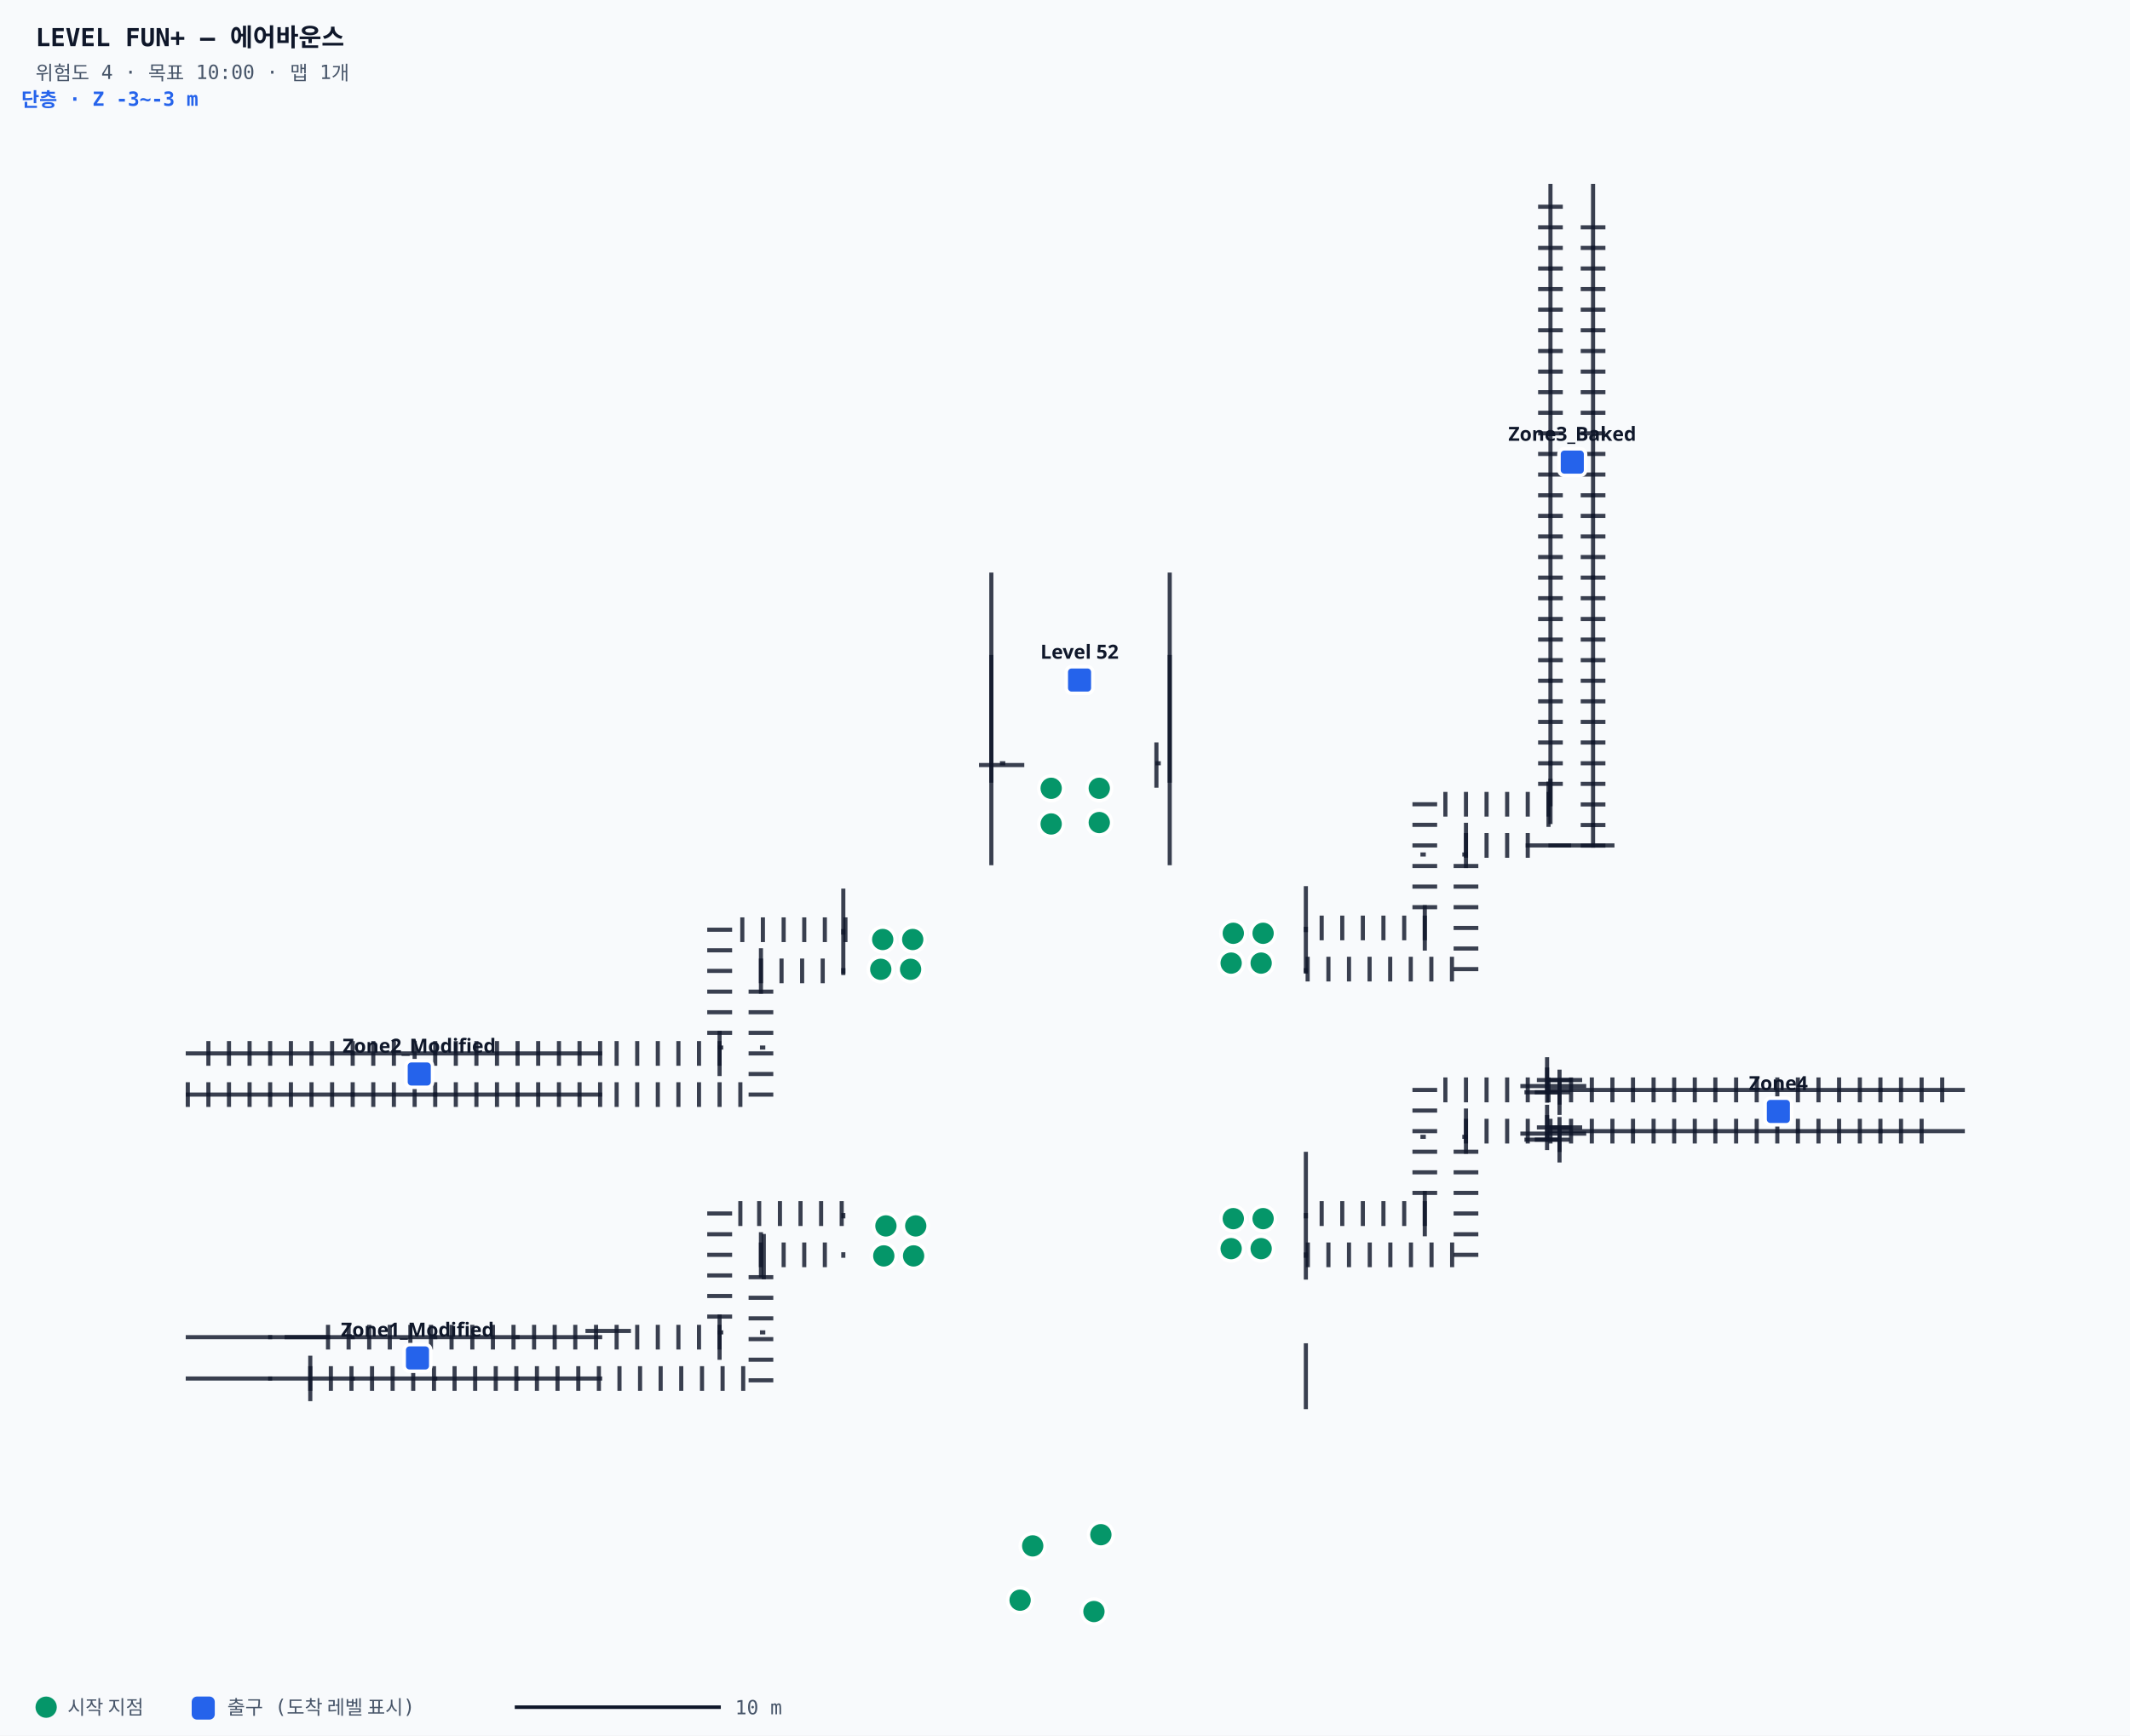
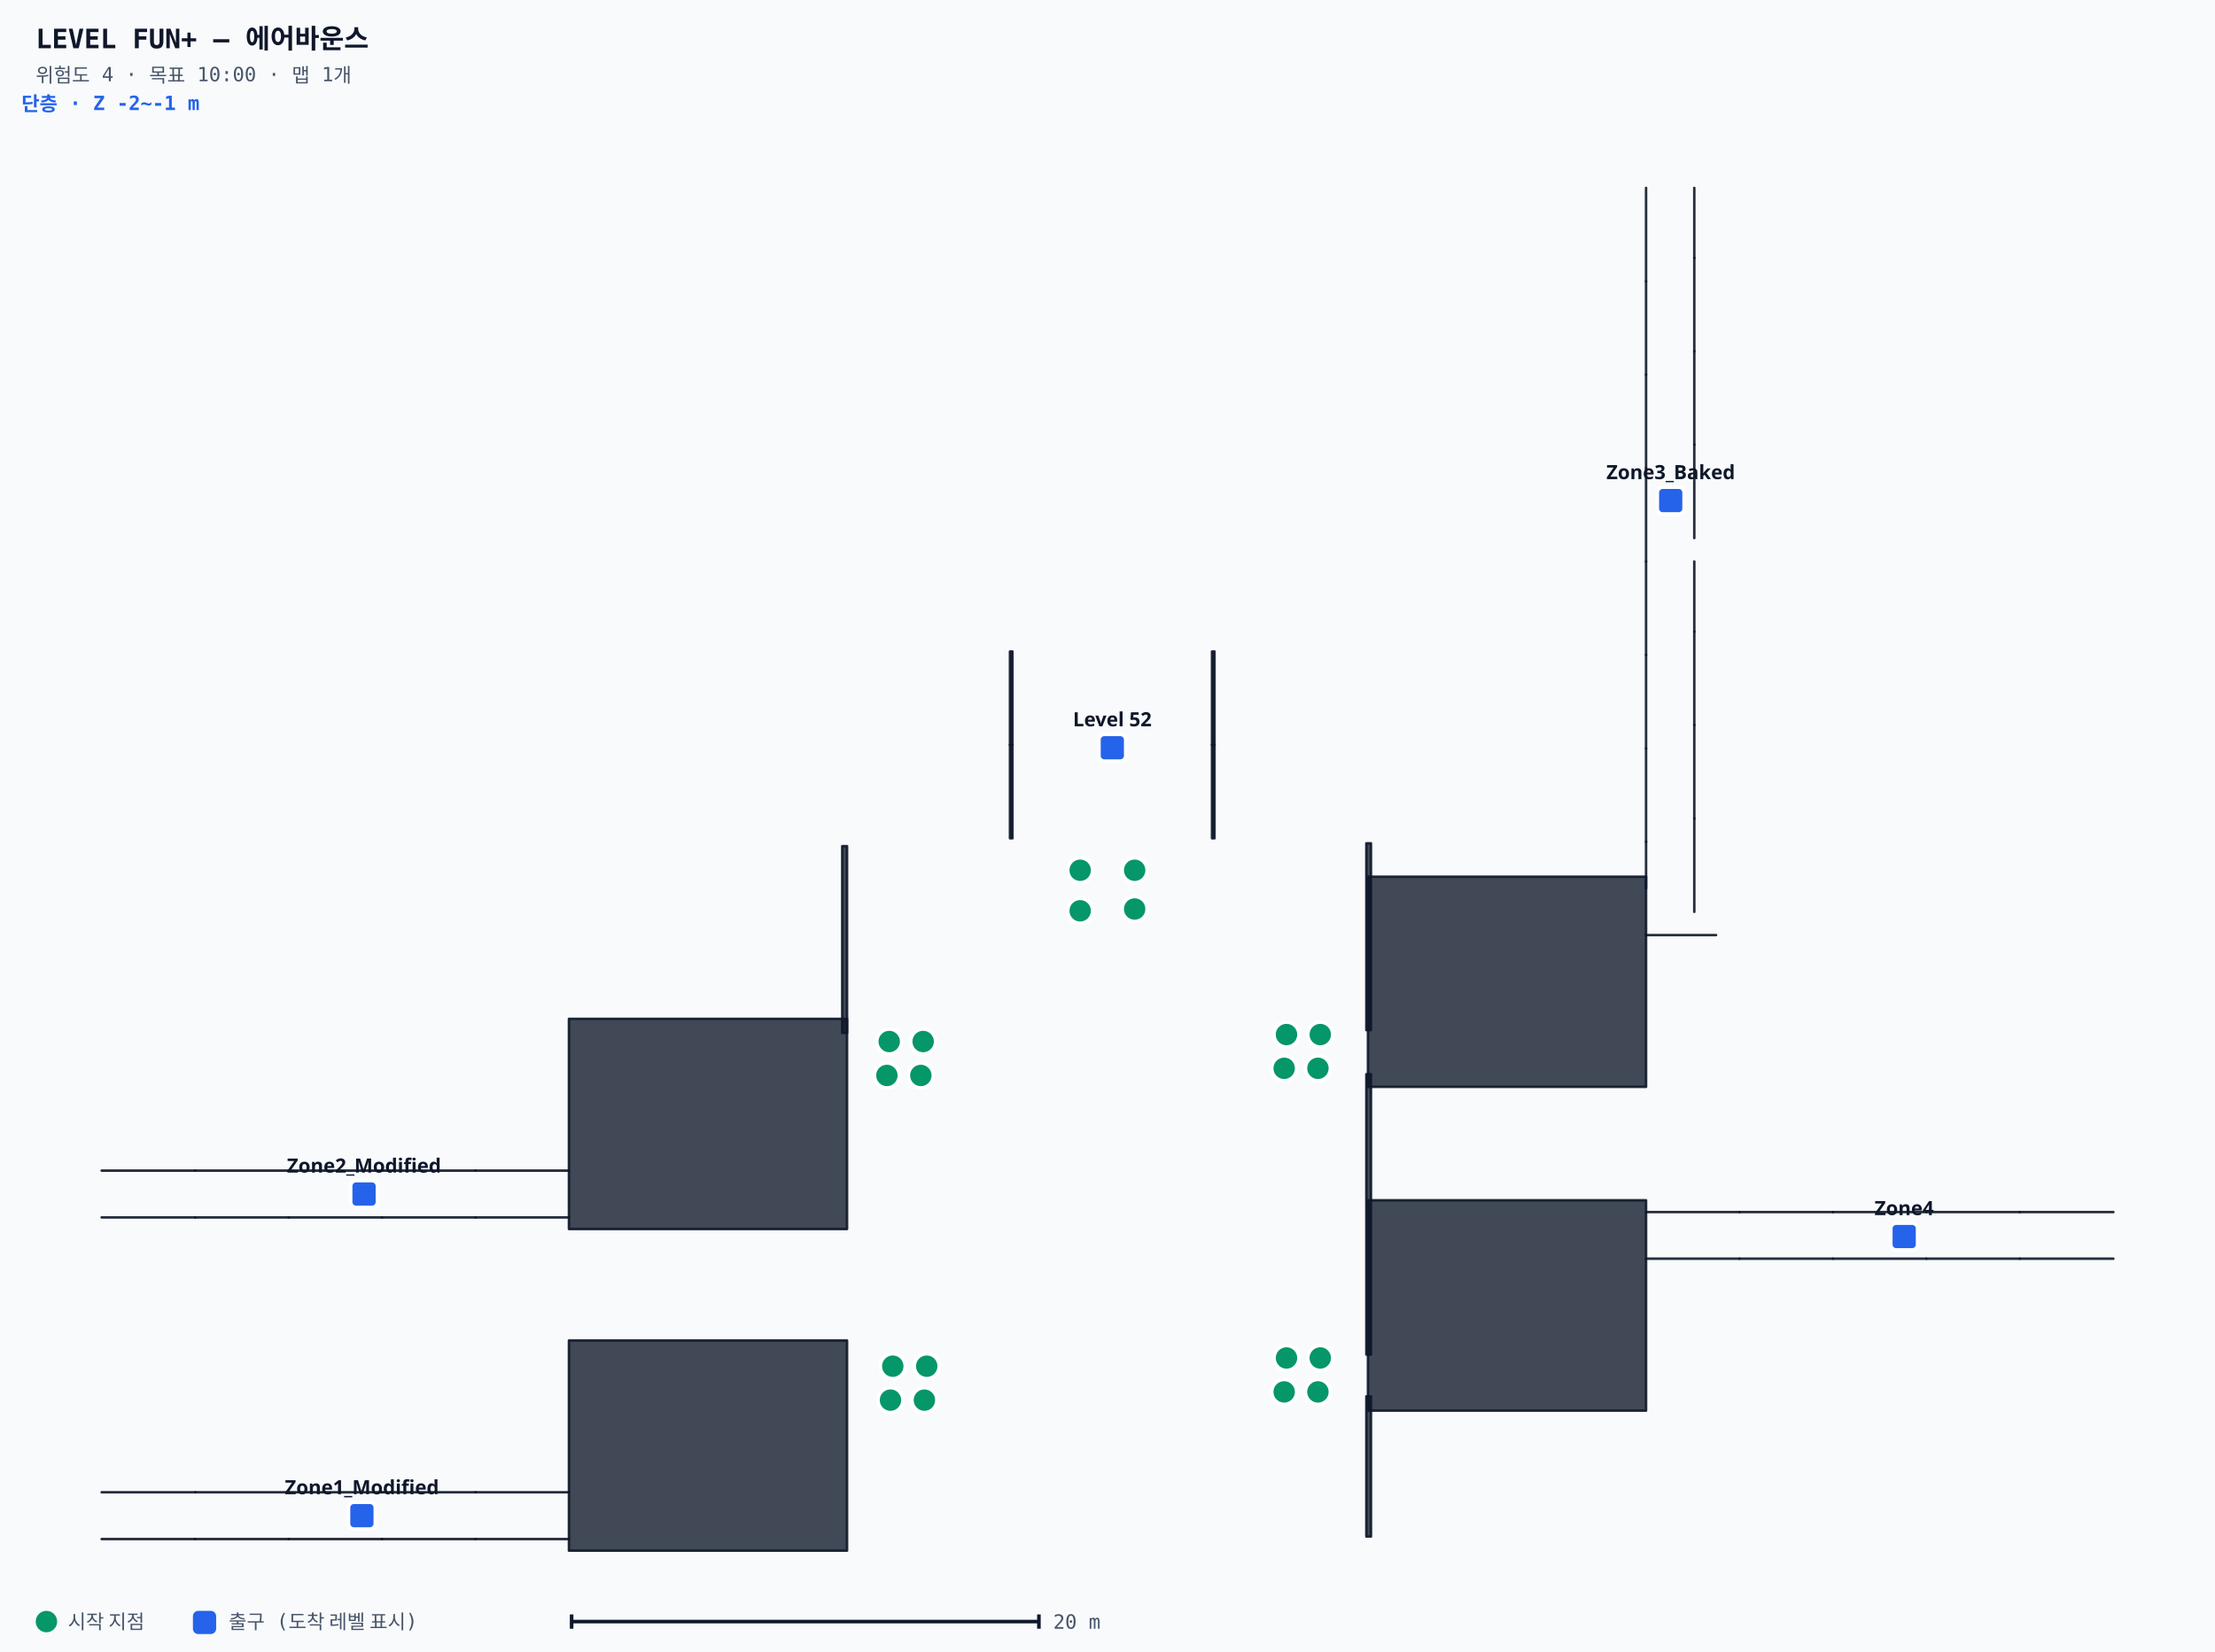
- <svg xmlns="http://www.w3.org/2000/svg" viewBox="0 0 1200 978">
-   <style>
- .ti{font-family:Orbitron,monospace;font-size:14px;font-weight:700;fill:#0F172A}
- .su{font-family:monospace;font-size:11px;fill:#475569}
- .fl{font-family:Orbitron,monospace;font-size:11px;font-weight:700;fill:#2563EB}
- .mk{font-family:Rajdhani,sans-serif;font-size:11px;font-weight:700;fill:#0F172A}
- </style>
-   <rect x="0" y="0" width="1200" height="978" fill="#F8FAFC" />
-   <text x="20" y="26" class="ti">LEVEL FUN+ — 에어바운스</text>
-   <text x="20" y="45" class="su">위험도 4 · 목표 10:00 · 맵 1개</text>
-   <text x="12.0" y="60" class="fl">단층 · Z -3~-3 m</text>
-   <g stroke="#0F172A" stroke-opacity=".82" stroke-width="2.32" stroke-linecap="square">
-     <line x1="857.7" y1="638.8" x2="892.5" y2="638.8" />
-     <line x1="857.7" y1="612.0" x2="892.5" y2="612.0" />
-     <line x1="659.0" y1="323.8" x2="659.0" y2="439.9" />
-     <line x1="558.5" y1="370.2" x2="558.5" y2="486.4" />
-     <line x1="558.5" y1="323.8" x2="558.5" y2="439.9" />
-     <line x1="659.0" y1="370.2" x2="659.0" y2="486.4" />
-     <line x1="920.0" y1="614.2" x2="873.5" y2="614.2" />
-     <line x1="966.4" y1="614.2" x2="920.0" y2="614.2" />
-     <line x1="1012.9" y1="614.2" x2="966.4" y2="614.2" />
-     <line x1="1059.4" y1="614.2" x2="1012.9" y2="614.2" />
-     <line x1="1105.8" y1="614.2" x2="1059.4" y2="614.2" />
-     <line x1="873.5" y1="637.4" x2="920.0" y2="637.4" />
-     <line x1="920.0" y1="637.4" x2="966.4" y2="637.4" />
-     <line x1="966.4" y1="637.4" x2="1012.9" y2="637.4" />
-     <line x1="1012.9" y1="637.4" x2="1059.4" y2="637.4" />
-     <line x1="1059.4" y1="637.4" x2="1105.8" y2="637.4" />
-     <line x1="152.2" y1="593.6" x2="105.8" y2="593.6" />
-     <line x1="198.7" y1="593.6" x2="152.2" y2="593.6" />
-     <line x1="245.2" y1="593.6" x2="198.7" y2="593.6" />
-     <line x1="291.6" y1="593.6" x2="245.2" y2="593.6" />
-     <line x1="338.1" y1="593.6" x2="291.6" y2="593.6" />
-     <line x1="105.8" y1="616.8" x2="152.2" y2="616.8" />
-     <line x1="152.2" y1="616.8" x2="198.7" y2="616.8" />
-     <line x1="198.7" y1="616.8" x2="245.2" y2="616.8" />
-     <line x1="245.2" y1="616.8" x2="291.6" y2="616.8" />
-     <line x1="291.6" y1="616.8" x2="338.1" y2="616.8" />
-     <line x1="152.2" y1="753.5" x2="105.8" y2="753.5" />
-     <line x1="198.7" y1="753.5" x2="152.2" y2="753.5" />
-     <line x1="245.2" y1="753.5" x2="198.7" y2="753.5" />
-     <line x1="291.6" y1="753.5" x2="245.2" y2="753.5" />
-     <line x1="338.1" y1="753.5" x2="291.6" y2="753.5" />
-     <line x1="105.8" y1="776.8" x2="152.2" y2="776.8" />
-     <line x1="152.2" y1="776.8" x2="198.7" y2="776.8" />
-     <line x1="198.7" y1="776.8" x2="245.2" y2="776.8" />
-     <line x1="245.2" y1="776.8" x2="291.6" y2="776.8" />
-     <line x1="291.6" y1="776.8" x2="338.1" y2="776.8" />
-     <line x1="897.5" y1="464.9" x2="897.5" y2="418.4" />
-     <line x1="897.5" y1="418.4" x2="897.5" y2="372.0" />
-     <line x1="897.5" y1="372.0" x2="897.5" y2="325.5" />
-     <line x1="897.5" y1="325.5" x2="897.5" y2="290.7" />
-     <line x1="897.5" y1="476.5" x2="897.5" y2="464.9" />
-     <line x1="873.5" y1="290.7" x2="873.5" y2="337.1" />
-     <line x1="873.5" y1="337.1" x2="873.5" y2="383.6" />
-     <line x1="873.5" y1="383.6" x2="873.5" y2="430.1" />
-     <line x1="873.5" y1="430.0" x2="873.5" y2="453.2" />
-     <line x1="897.5" y1="279.1" x2="897.5" y2="232.6" />
-     <line x1="897.5" y1="232.6" x2="897.5" y2="186.1" />
-     <line x1="897.5" y1="186.1" x2="897.5" y2="139.7" />
-     <line x1="897.5" y1="139.7" x2="897.5" y2="104.8" />
-     <line x1="873.5" y1="104.8" x2="873.5" y2="151.3" />
-     <line x1="873.5" y1="151.3" x2="873.5" y2="197.8" />
-     <line x1="873.5" y1="197.8" x2="873.5" y2="244.2" />
-     <line x1="873.5" y1="244.2" x2="873.5" y2="290.7" />
-     <line x1="897.5" y1="290.7" x2="897.5" y2="279.1" />
-     <line x1="873.5" y1="476.4" x2="908.4" y2="476.4" />
-     <line x1="331.0" y1="750.0" x2="354.3" y2="750.0" />
-     <line x1="796.9" y1="488.0" x2="808.5" y2="488.0" />
-     <line x1="796.9" y1="499.6" x2="808.5" y2="499.6" />
-     <line x1="796.9" y1="511.2" x2="808.5" y2="511.2" />
-     <line x1="802.7" y1="517.1" x2="802.7" y2="528.7" />
-     <line x1="802.7" y1="511.2" x2="802.7" y2="534.5" />
-     <line x1="791.1" y1="517.1" x2="791.1" y2="528.7" />
-     <line x1="779.4" y1="517.1" x2="779.4" y2="528.7" />
-     <line x1="767.8" y1="517.1" x2="767.8" y2="528.7" />
-     <line x1="756.2" y1="517.1" x2="756.2" y2="528.7" />
-     <line x1="744.6" y1="517.1" x2="744.6" y2="528.7" />
-     <line x1="476.3" y1="518.1" x2="476.3" y2="529.7" />
-     <line x1="464.7" y1="518.1" x2="464.7" y2="529.7" />
-     <line x1="453.1" y1="518.1" x2="453.1" y2="529.7" />
-     <line x1="441.5" y1="518.1" x2="441.5" y2="529.7" />
-     <line x1="429.8" y1="518.1" x2="429.8" y2="529.7" />
-     <line x1="418.2" y1="518.1" x2="418.2" y2="529.7" />
-     <line x1="399.6" y1="523.9" x2="411.3" y2="523.9" />
-     <line x1="399.6" y1="535.5" x2="411.3" y2="535.5" />
-     <line x1="399.6" y1="547.1" x2="411.3" y2="547.1" />
-     <line x1="399.6" y1="558.8" x2="411.3" y2="558.8" />
-     <line x1="399.6" y1="570.4" x2="411.3" y2="570.4" />
-     <line x1="399.6" y1="582.0" x2="411.3" y2="582.0" />
-     <line x1="405.4" y1="587.8" x2="405.4" y2="599.4" />
-     <line x1="393.8" y1="587.8" x2="393.8" y2="599.4" />
-     <line x1="382.2" y1="587.8" x2="382.2" y2="599.4" />
-     <line x1="370.6" y1="587.8" x2="370.6" y2="599.4" />
-     <line x1="359.0" y1="587.8" x2="359.0" y2="599.4" />
-     <line x1="347.4" y1="622.6" x2="347.4" y2="611.0" />
-     <line x1="359.0" y1="622.6" x2="359.0" y2="611.0" />
-     <line x1="370.6" y1="622.6" x2="370.6" y2="611.0" />
-     <line x1="382.2" y1="622.6" x2="382.2" y2="611.0" />
-     <line x1="393.8" y1="622.6" x2="393.8" y2="611.0" />
-     <line x1="405.4" y1="622.6" x2="405.4" y2="611.0" />
-     <line x1="417.1" y1="622.6" x2="417.1" y2="611.0" />
-     <line x1="434.5" y1="616.8" x2="422.9" y2="616.8" />
-     <line x1="434.5" y1="605.2" x2="422.9" y2="605.2" />
-     <line x1="434.5" y1="593.6" x2="422.9" y2="593.6" />
-     <line x1="434.5" y1="582.0" x2="422.9" y2="582.0" />
-     <line x1="434.5" y1="570.4" x2="422.9" y2="570.4" />
-     <line x1="434.5" y1="558.8" x2="422.9" y2="558.8" />
-     <line x1="428.7" y1="552.9" x2="428.7" y2="541.3" />
-     <line x1="440.3" y1="552.9" x2="440.3" y2="541.3" />
-     <line x1="451.9" y1="552.9" x2="451.9" y2="541.3" />
-     <line x1="463.5" y1="552.9" x2="463.5" y2="541.3" />
-     <line x1="428.7" y1="558.8" x2="428.7" y2="535.5" />
-     <line x1="405.4" y1="582.0" x2="405.4" y2="605.2" />
-     <line x1="1082.6" y1="643.2" x2="1082.6" y2="631.6" />
-     <line x1="1071.0" y1="643.2" x2="1071.0" y2="631.6" />
-     <line x1="1059.4" y1="643.2" x2="1059.4" y2="631.6" />
-     <line x1="1047.8" y1="643.2" x2="1047.8" y2="631.6" />
-     <line x1="1036.1" y1="643.2" x2="1036.1" y2="631.6" />
-     <line x1="1024.5" y1="643.2" x2="1024.5" y2="631.6" />
-     <line x1="1012.9" y1="643.2" x2="1012.9" y2="631.6" />
-     <line x1="1001.3" y1="643.2" x2="1001.3" y2="631.6" />
-     <line x1="989.7" y1="643.2" x2="989.7" y2="631.6" />
-     <line x1="978.1" y1="643.2" x2="978.1" y2="631.6" />
-     <line x1="966.4" y1="643.2" x2="966.4" y2="631.6" />
-     <line x1="954.8" y1="643.2" x2="954.8" y2="631.6" />
-     <line x1="943.2" y1="643.2" x2="943.2" y2="631.6" />
-     <line x1="931.6" y1="643.2" x2="931.6" y2="631.6" />
-     <line x1="920.0" y1="643.2" x2="920.0" y2="631.6" />
-     <line x1="908.4" y1="643.2" x2="908.4" y2="631.6" />
-     <line x1="896.8" y1="643.2" x2="896.8" y2="631.6" />
-     <line x1="885.1" y1="643.2" x2="885.1" y2="631.6" />
-     <line x1="873.5" y1="643.2" x2="873.5" y2="631.6" />
-     <line x1="1094.2" y1="608.3" x2="1094.2" y2="620.0" />
-     <line x1="1082.6" y1="608.3" x2="1082.6" y2="620.0" />
-     <line x1="1071.0" y1="608.3" x2="1071.0" y2="620.0" />
-     <line x1="1059.4" y1="608.3" x2="1059.4" y2="620.0" />
-     <line x1="1047.8" y1="608.3" x2="1047.8" y2="620.0" />
-     <line x1="1036.1" y1="608.3" x2="1036.1" y2="620.0" />
-     <line x1="1024.5" y1="608.3" x2="1024.5" y2="620.0" />
-     <line x1="1012.9" y1="608.3" x2="1012.9" y2="620.0" />
-     <line x1="1001.3" y1="608.3" x2="1001.3" y2="620.0" />
-     <line x1="989.7" y1="608.3" x2="989.7" y2="620.0" />
-     <line x1="978.1" y1="608.3" x2="978.1" y2="620.0" />
-     <line x1="966.4" y1="608.3" x2="966.4" y2="620.0" />
-     <line x1="954.8" y1="608.3" x2="954.8" y2="620.0" />
-     <line x1="943.2" y1="608.3" x2="943.2" y2="620.0" />
-     <line x1="931.6" y1="608.3" x2="931.6" y2="620.0" />
-     <line x1="920.0" y1="608.3" x2="920.0" y2="620.0" />
-     <line x1="908.4" y1="608.3" x2="908.4" y2="620.0" />
-     <line x1="896.8" y1="608.3" x2="896.8" y2="620.0" />
-     <line x1="885.1" y1="608.3" x2="885.1" y2="620.0" />
-     <line x1="314.9" y1="622.6" x2="314.9" y2="611.0" />
-     <line x1="303.2" y1="622.6" x2="303.2" y2="611.0" />
-     <line x1="291.6" y1="622.6" x2="291.6" y2="611.0" />
-     <line x1="280.0" y1="622.6" x2="280.0" y2="611.0" />
-     <line x1="268.4" y1="622.6" x2="268.4" y2="611.0" />
-     <line x1="256.8" y1="622.6" x2="256.8" y2="611.0" />
-     <line x1="245.2" y1="622.6" x2="245.2" y2="611.0" />
-     <line x1="233.6" y1="622.6" x2="233.6" y2="611.0" />
-     <line x1="221.9" y1="622.6" x2="221.9" y2="611.0" />
-     <line x1="338.1" y1="622.6" x2="338.1" y2="611.0" />
-     <line x1="326.5" y1="622.6" x2="326.5" y2="611.0" />
-     <line x1="871.6" y1="641.1" x2="871.6" y2="629.5" />
-     <line x1="872.8" y1="635.3" x2="884.4" y2="635.3" />
-     <line x1="871.6" y1="646.9" x2="871.6" y2="623.7" />
-     <line x1="877.4" y1="642.2" x2="865.8" y2="642.2" />
-     <line x1="878.6" y1="636.4" x2="878.6" y2="648.0" />
-     <line x1="883.2" y1="642.2" x2="860.0" y2="642.2" />
-     <line x1="878.6" y1="630.6" x2="878.6" y2="653.9" />
-     <line x1="867.0" y1="635.3" x2="890.2" y2="635.3" />
-     <line x1="871.6" y1="614.4" x2="871.6" y2="602.7" />
-     <line x1="872.8" y1="608.6" x2="884.4" y2="608.6" />
-     <line x1="871.6" y1="620.2" x2="871.6" y2="596.9" />
-     <line x1="877.4" y1="615.5" x2="865.8" y2="615.5" />
-     <line x1="878.6" y1="609.7" x2="878.6" y2="621.3" />
-     <line x1="883.2" y1="615.5" x2="860.0" y2="615.5" />
-     <line x1="878.6" y1="603.9" x2="878.6" y2="627.1" />
-     <line x1="867.0" y1="608.6" x2="890.2" y2="608.6" />
-     <line x1="903.3" y1="395.2" x2="891.7" y2="395.2" />
-     <line x1="903.3" y1="383.6" x2="891.7" y2="383.6" />
-     <line x1="903.3" y1="372.0" x2="891.7" y2="372.0" />
-     <line x1="903.3" y1="360.4" x2="891.7" y2="360.4" />
-     <line x1="903.3" y1="348.8" x2="891.7" y2="348.8" />
-     <line x1="903.3" y1="337.1" x2="891.7" y2="337.1" />
-     <line x1="903.3" y1="325.5" x2="891.7" y2="325.5" />
-     <line x1="903.3" y1="313.9" x2="891.7" y2="313.9" />
-     <line x1="903.3" y1="302.3" x2="891.7" y2="302.3" />
-     <line x1="872.4" y1="441.6" x2="872.4" y2="464.8" />
-     <line x1="860.7" y1="476.4" x2="884.0" y2="476.4" />
-     <line x1="867.7" y1="441.7" x2="879.3" y2="441.7" />
-     <line x1="867.7" y1="430.1" x2="879.3" y2="430.1" />
-     <line x1="867.7" y1="418.4" x2="879.3" y2="418.4" />
-     <line x1="867.7" y1="406.8" x2="879.3" y2="406.8" />
-     <line x1="867.7" y1="395.2" x2="879.3" y2="395.2" />
-     <line x1="867.7" y1="383.6" x2="879.3" y2="383.6" />
-     <line x1="867.7" y1="372.0" x2="879.3" y2="372.0" />
-     <line x1="867.7" y1="360.4" x2="879.3" y2="360.4" />
-     <line x1="867.7" y1="348.8" x2="879.3" y2="348.8" />
-     <line x1="867.7" y1="337.1" x2="879.3" y2="337.1" />
-     <line x1="867.7" y1="325.5" x2="879.3" y2="325.5" />
-     <line x1="867.7" y1="313.9" x2="879.3" y2="313.9" />
-     <line x1="867.7" y1="302.3" x2="879.3" y2="302.3" />
-     <line x1="867.7" y1="290.7" x2="879.3" y2="290.7" />
-     <line x1="903.3" y1="406.8" x2="891.7" y2="406.8" />
-     <line x1="903.3" y1="418.4" x2="891.7" y2="418.4" />
-     <line x1="903.3" y1="430.1" x2="891.7" y2="430.1" />
-     <line x1="903.3" y1="441.7" x2="891.7" y2="441.7" />
-     <line x1="903.3" y1="453.3" x2="891.7" y2="453.3" />
-     <line x1="903.3" y1="464.9" x2="891.7" y2="464.9" />
-     <line x1="903.3" y1="476.5" x2="891.7" y2="476.5" />
-     <line x1="903.3" y1="209.4" x2="891.7" y2="209.4" />
-     <line x1="903.3" y1="197.8" x2="891.7" y2="197.8" />
-     <line x1="903.3" y1="186.1" x2="891.7" y2="186.1" />
-     <line x1="903.3" y1="174.5" x2="891.7" y2="174.5" />
-     <line x1="903.3" y1="162.9" x2="891.7" y2="162.9" />
-     <line x1="903.3" y1="151.3" x2="891.7" y2="151.3" />
-     <line x1="903.3" y1="139.7" x2="891.7" y2="139.7" />
-     <line x1="903.3" y1="128.1" x2="891.7" y2="128.1" />
-     <line x1="651.5" y1="442.7" x2="651.5" y2="419.5" />
-     <line x1="867.7" y1="279.1" x2="879.3" y2="279.1" />
-     <line x1="867.7" y1="267.4" x2="879.3" y2="267.4" />
-     <line x1="867.7" y1="255.8" x2="879.3" y2="255.8" />
-     <line x1="867.7" y1="244.2" x2="879.3" y2="244.2" />
-     <line x1="867.7" y1="232.6" x2="879.3" y2="232.6" />
-     <line x1="867.7" y1="221.0" x2="879.3" y2="221.0" />
-     <line x1="867.7" y1="209.4" x2="879.3" y2="209.4" />
-     <line x1="867.7" y1="197.8" x2="879.3" y2="197.8" />
-     <line x1="867.7" y1="186.1" x2="879.3" y2="186.1" />
-     <line x1="867.7" y1="174.5" x2="879.3" y2="174.5" />
-     <line x1="867.7" y1="162.9" x2="879.3" y2="162.9" />
-     <line x1="867.7" y1="151.3" x2="879.3" y2="151.3" />
-     <line x1="867.7" y1="139.7" x2="879.3" y2="139.7" />
-     <line x1="867.7" y1="128.1" x2="879.3" y2="128.1" />
-     <line x1="867.7" y1="116.5" x2="879.3" y2="116.5" />
-     <line x1="552.7" y1="431.1" x2="575.9" y2="431.1" />
-     <line x1="903.3" y1="221.0" x2="891.7" y2="221.0" />
-     <line x1="903.3" y1="232.6" x2="891.7" y2="232.6" />
-     <line x1="903.3" y1="244.2" x2="891.7" y2="244.2" />
-     <line x1="903.3" y1="255.8" x2="891.7" y2="255.8" />
-     <line x1="903.3" y1="267.4" x2="891.7" y2="267.4" />
-     <line x1="903.3" y1="279.1" x2="891.7" y2="279.1" />
-     <line x1="903.3" y1="290.7" x2="891.7" y2="290.7" />
-     <line x1="873.5" y1="440.0" x2="873.5" y2="463.2" />
-     <line x1="210.3" y1="622.6" x2="210.3" y2="611.0" />
-     <line x1="198.7" y1="622.6" x2="198.7" y2="611.0" />
-     <line x1="187.1" y1="622.6" x2="187.1" y2="611.0" />
-     <line x1="175.5" y1="622.6" x2="175.5" y2="611.0" />
-     <line x1="163.9" y1="622.6" x2="163.9" y2="611.0" />
-     <line x1="152.2" y1="622.6" x2="152.2" y2="611.0" />
-     <line x1="140.6" y1="622.6" x2="140.6" y2="611.0" />
-     <line x1="129.0" y1="622.6" x2="129.0" y2="611.0" />
-     <line x1="117.4" y1="622.6" x2="117.4" y2="611.0" />
-     <line x1="105.8" y1="622.6" x2="105.8" y2="611.0" />
-     <line x1="326.5" y1="587.8" x2="326.5" y2="599.4" />
-     <line x1="314.9" y1="587.8" x2="314.9" y2="599.4" />
-     <line x1="303.2" y1="587.8" x2="303.2" y2="599.4" />
-     <line x1="291.6" y1="587.8" x2="291.6" y2="599.4" />
-     <line x1="280.0" y1="587.8" x2="280.0" y2="599.4" />
-     <line x1="268.4" y1="587.8" x2="268.4" y2="599.4" />
-     <line x1="256.8" y1="587.8" x2="256.8" y2="599.4" />
-     <line x1="245.2" y1="587.8" x2="245.2" y2="599.4" />
-     <line x1="233.6" y1="587.8" x2="233.6" y2="599.4" />
-     <line x1="221.9" y1="587.8" x2="221.9" y2="599.4" />
-     <line x1="210.3" y1="587.8" x2="210.3" y2="599.4" />
-     <line x1="198.7" y1="587.8" x2="198.7" y2="599.4" />
-     <line x1="187.1" y1="587.8" x2="187.1" y2="599.4" />
-     <line x1="175.5" y1="587.8" x2="175.5" y2="599.4" />
-     <line x1="163.9" y1="587.8" x2="163.9" y2="599.4" />
-     <line x1="152.2" y1="587.8" x2="152.2" y2="599.4" />
-     <line x1="140.6" y1="587.8" x2="140.6" y2="599.4" />
-     <line x1="129.0" y1="587.8" x2="129.0" y2="599.4" />
-     <line x1="117.4" y1="587.8" x2="117.4" y2="599.4" />
-     <line x1="338.1" y1="587.8" x2="338.1" y2="599.4" />
-     <line x1="347.4" y1="587.8" x2="347.4" y2="599.4" />
-     <line x1="474.2" y1="678.0" x2="474.2" y2="689.7" />
-     <line x1="462.6" y1="678.0" x2="462.6" y2="689.7" />
-     <line x1="451.0" y1="678.0" x2="451.0" y2="689.7" />
-     <line x1="439.4" y1="678.0" x2="439.4" y2="689.7" />
-     <line x1="427.7" y1="678.0" x2="427.7" y2="689.7" />
-     <line x1="399.6" y1="695.5" x2="411.3" y2="695.5" />
-     <line x1="399.6" y1="707.1" x2="411.3" y2="707.1" />
-     <line x1="399.6" y1="718.7" x2="411.3" y2="718.7" />
-     <line x1="399.6" y1="730.3" x2="411.3" y2="730.3" />
-     <line x1="399.6" y1="741.9" x2="411.3" y2="741.9" />
-     <line x1="405.4" y1="747.7" x2="405.4" y2="759.3" />
-     <line x1="393.8" y1="747.7" x2="393.8" y2="759.3" />
-     <line x1="382.2" y1="747.7" x2="382.2" y2="759.3" />
-     <line x1="370.6" y1="747.7" x2="370.6" y2="759.3" />
-     <line x1="359.0" y1="747.7" x2="359.0" y2="759.3" />
-     <line x1="347.4" y1="747.7" x2="347.4" y2="759.3" />
-     <line x1="335.8" y1="747.7" x2="335.8" y2="759.3" />
-     <line x1="349.0" y1="782.6" x2="349.0" y2="771.0" />
-     <line x1="360.6" y1="782.6" x2="360.6" y2="771.0" />
-     <line x1="372.2" y1="782.6" x2="372.2" y2="771.0" />
-     <line x1="383.8" y1="782.6" x2="383.8" y2="771.0" />
-     <line x1="395.5" y1="782.6" x2="395.5" y2="771.0" />
-     <line x1="434.5" y1="754.6" x2="422.9" y2="754.6" />
-     <line x1="434.5" y1="742.9" x2="422.9" y2="742.9" />
-     <line x1="434.5" y1="731.3" x2="422.9" y2="731.3" />
-     <line x1="434.5" y1="719.7" x2="422.9" y2="719.7" />
-     <line x1="428.7" y1="712.9" x2="428.7" y2="701.3" />
-     <line x1="441.5" y1="712.9" x2="441.5" y2="701.3" />
-     <line x1="453.1" y1="712.9" x2="453.1" y2="701.3" />
-     <line x1="464.7" y1="712.9" x2="464.7" y2="701.3" />
-     <line x1="417.1" y1="678.0" x2="417.1" y2="689.7" />
-     <line x1="399.6" y1="683.8" x2="411.3" y2="683.8" />
-     <line x1="418.7" y1="782.6" x2="418.7" y2="771.0" />
-     <line x1="434.5" y1="777.8" x2="422.9" y2="777.8" />
-     <line x1="434.5" y1="766.2" x2="422.9" y2="766.2" />
-     <line x1="407.1" y1="782.6" x2="407.1" y2="771.0" />
-     <line x1="337.4" y1="782.6" x2="337.4" y2="771.0" />
-     <line x1="325.8" y1="782.6" x2="325.8" y2="771.0" />
-     <line x1="314.1" y1="782.6" x2="314.1" y2="771.0" />
-     <line x1="302.5" y1="782.6" x2="302.5" y2="771.0" />
-     <line x1="290.9" y1="782.6" x2="290.9" y2="771.0" />
-     <line x1="279.3" y1="782.6" x2="279.3" y2="771.0" />
-     <line x1="267.7" y1="782.6" x2="267.7" y2="771.0" />
-     <line x1="256.1" y1="782.6" x2="256.1" y2="771.0" />
-     <line x1="244.5" y1="782.6" x2="244.5" y2="771.0" />
-     <line x1="232.8" y1="782.6" x2="232.8" y2="771.0" />
-     <line x1="221.2" y1="782.6" x2="221.2" y2="771.0" />
-     <line x1="209.6" y1="782.6" x2="209.6" y2="771.0" />
-     <line x1="198.0" y1="782.6" x2="198.0" y2="771.0" />
-     <line x1="186.4" y1="782.6" x2="186.4" y2="771.0" />
-     <line x1="174.8" y1="782.6" x2="174.8" y2="771.0" />
-     <line x1="174.8" y1="788.4" x2="174.8" y2="765.1" />
-     <line x1="324.1" y1="747.7" x2="324.1" y2="759.3" />
-     <line x1="312.5" y1="747.7" x2="312.5" y2="759.3" />
-     <line x1="300.9" y1="747.7" x2="300.9" y2="759.3" />
-     <line x1="289.3" y1="747.7" x2="289.3" y2="759.3" />
-     <line x1="277.7" y1="747.7" x2="277.7" y2="759.3" />
-     <line x1="266.1" y1="747.7" x2="266.1" y2="759.3" />
-     <line x1="254.4" y1="747.7" x2="254.4" y2="759.3" />
-     <line x1="242.8" y1="747.7" x2="242.8" y2="759.3" />
-     <line x1="231.2" y1="747.7" x2="231.2" y2="759.3" />
-     <line x1="219.6" y1="747.7" x2="219.6" y2="759.3" />
-     <line x1="208.0" y1="747.7" x2="208.0" y2="759.3" />
-     <line x1="196.4" y1="747.7" x2="196.4" y2="759.3" />
-     <line x1="184.8" y1="747.7" x2="184.8" y2="759.3" />
-     <line x1="184.8" y1="753.5" x2="161.5" y2="753.5" />
-     <line x1="736.8" y1="712.9" x2="736.8" y2="701.3" />
-     <line x1="748.4" y1="712.9" x2="748.4" y2="701.3" />
-     <line x1="760.0" y1="712.9" x2="760.0" y2="701.3" />
-     <line x1="771.7" y1="712.9" x2="771.7" y2="701.3" />
-     <line x1="783.3" y1="712.9" x2="783.3" y2="701.3" />
-     <line x1="794.9" y1="712.9" x2="794.9" y2="701.3" />
-     <line x1="806.5" y1="712.9" x2="806.5" y2="701.3" />
-     <line x1="818.1" y1="712.9" x2="818.1" y2="701.3" />
-     <line x1="831.7" y1="707.1" x2="820.1" y2="707.1" />
-     <line x1="831.7" y1="695.5" x2="820.1" y2="695.5" />
-     <line x1="831.7" y1="683.8" x2="820.1" y2="683.8" />
-     <line x1="831.7" y1="672.2" x2="820.1" y2="672.2" />
-     <line x1="831.7" y1="660.6" x2="820.1" y2="660.6" />
-     <line x1="831.7" y1="649.0" x2="820.1" y2="649.0" />
-     <line x1="825.9" y1="643.2" x2="825.9" y2="631.6" />
-     <line x1="837.5" y1="643.2" x2="837.5" y2="631.6" />
-     <line x1="849.1" y1="643.2" x2="849.1" y2="631.6" />
-     <line x1="860.7" y1="643.2" x2="860.7" y2="631.6" />
-     <line x1="825.9" y1="649.0" x2="825.9" y2="625.8" />
-     <line x1="872.4" y1="608.3" x2="872.4" y2="620.0" />
-     <line x1="860.7" y1="608.3" x2="860.7" y2="620.0" />
-     <line x1="849.1" y1="608.3" x2="849.1" y2="620.0" />
-     <line x1="837.5" y1="608.3" x2="837.5" y2="620.0" />
-     <line x1="825.9" y1="608.3" x2="825.9" y2="620.0" />
-     <line x1="814.3" y1="608.3" x2="814.3" y2="620.0" />
-     <line x1="796.9" y1="614.2" x2="808.5" y2="614.2" />
-     <line x1="796.9" y1="625.8" x2="808.5" y2="625.8" />
-     <line x1="796.9" y1="637.4" x2="808.5" y2="637.4" />
-     <line x1="796.9" y1="649.0" x2="808.5" y2="649.0" />
-     <line x1="796.9" y1="660.6" x2="808.5" y2="660.6" />
-     <line x1="796.9" y1="672.2" x2="808.5" y2="672.2" />
-     <line x1="802.7" y1="678.0" x2="802.7" y2="689.7" />
-     <line x1="802.7" y1="672.2" x2="802.7" y2="695.5" />
-     <line x1="791.1" y1="678.0" x2="791.1" y2="689.7" />
-     <line x1="779.4" y1="678.0" x2="779.4" y2="689.7" />
-     <line x1="767.8" y1="678.0" x2="767.8" y2="689.7" />
-     <line x1="756.2" y1="678.0" x2="756.2" y2="689.7" />
-     <line x1="744.6" y1="678.0" x2="744.6" y2="689.7" />
-     <line x1="736.7" y1="551.9" x2="736.7" y2="540.3" />
-     <line x1="748.4" y1="551.9" x2="748.4" y2="540.3" />
-     <line x1="760.0" y1="551.9" x2="760.0" y2="540.3" />
-     <line x1="771.6" y1="551.9" x2="771.6" y2="540.3" />
-     <line x1="783.2" y1="551.9" x2="783.2" y2="540.3" />
-     <line x1="794.8" y1="551.9" x2="794.8" y2="540.3" />
-     <line x1="806.4" y1="551.9" x2="806.4" y2="540.3" />
-     <line x1="818.0" y1="551.9" x2="818.0" y2="540.3" />
-     <line x1="831.7" y1="546.1" x2="820.1" y2="546.1" />
-     <line x1="831.7" y1="534.5" x2="820.1" y2="534.5" />
-     <line x1="831.7" y1="522.9" x2="820.1" y2="522.9" />
-     <line x1="831.7" y1="511.2" x2="820.1" y2="511.2" />
-     <line x1="831.7" y1="499.6" x2="820.1" y2="499.6" />
-     <line x1="831.7" y1="488.0" x2="820.1" y2="488.0" />
-     <line x1="825.9" y1="482.2" x2="825.9" y2="470.6" />
-     <line x1="837.5" y1="482.2" x2="837.5" y2="470.6" />
-     <line x1="849.1" y1="482.2" x2="849.1" y2="470.6" />
-     <line x1="860.7" y1="482.2" x2="860.7" y2="470.6" />
-     <line x1="825.9" y1="488.0" x2="825.9" y2="464.8" />
-     <line x1="872.4" y1="447.4" x2="872.4" y2="459.0" />
-     <line x1="860.7" y1="447.4" x2="860.7" y2="459.0" />
-     <line x1="849.1" y1="447.4" x2="849.1" y2="459.0" />
-     <line x1="837.5" y1="447.4" x2="837.5" y2="459.0" />
-     <line x1="825.9" y1="447.4" x2="825.9" y2="459.0" />
-     <line x1="814.3" y1="447.4" x2="814.3" y2="459.0" />
-     <line x1="796.9" y1="453.2" x2="808.5" y2="453.2" />
-     <line x1="796.9" y1="464.8" x2="808.5" y2="464.8" />
-     <line x1="796.9" y1="476.4" x2="808.5" y2="476.4" />
-     <line x1="428.7" y1="718.7" x2="428.7" y2="695.5" />
-     <line x1="405.4" y1="741.9" x2="405.4" y2="765.1" />
-     <line x1="430.3" y1="719.7" x2="430.3" y2="696.5" />
-     <line x1="475.1" y1="548.3" x2="475.1" y2="501.9" />
-     <line x1="735.7" y1="546.9" x2="735.7" y2="500.5" />
-     <line x1="735.7" y1="792.9" x2="735.7" y2="758.1" />
-     <line x1="735.7" y1="719.9" x2="735.7" y2="650.2" />
-     <line x1="735.7" y1="685.4" x2="735.7" y2="684.7" />
-     <line x1="735.7" y1="707.6" x2="735.7" y2="706.9" />
-     <line x1="735.7" y1="524.1" x2="735.7" y2="523.4" />
-     <line x1="735.7" y1="547.5" x2="735.7" y2="546.7" />
-     <line x1="475.1" y1="525.5" x2="475.1" y2="524.7" />
-     <line x1="475.1" y1="547.5" x2="475.1" y2="546.7" />
-     <line x1="475.1" y1="685.4" x2="475.1" y2="684.7" />
-     <line x1="475.1" y1="707.6" x2="475.1" y2="706.8" />
-     <line x1="406.3" y1="750.8" x2="405.5" y2="750.8" />
-     <line x1="430.0" y1="750.8" x2="429.3" y2="750.8" />
-     <line x1="406.3" y1="590.3" x2="405.6" y2="590.3" />
-     <line x1="430.0" y1="590.3" x2="429.3" y2="590.3" />
-     <line x1="825.0" y1="640.6" x2="825.8" y2="640.6" />
-     <line x1="801.4" y1="640.6" x2="802.1" y2="640.6" />
-     <line x1="825.0" y1="481.5" x2="825.8" y2="481.5" />
-     <line x1="801.4" y1="481.5" x2="802.1" y2="481.5" />
-     <line x1="565.2" y1="430.1" x2="564.5" y2="430.1" />
-     <line x1="652.8" y1="430.1" x2="652.1" y2="430.1" />
+ <svg xmlns="http://www.w3.org/2000/svg" viewBox="0 0 1240 925">
+   <style>.ti{font-family:Orbitron,monospace;font-size:15px;font-weight:700;fill:#0F172A}.su{font-family:monospace;font-size:11px;fill:#475569}.fl{font-family:Orbitron,monospace;font-size:11px;font-weight:700;fill:#2563EB}.mk{font-family:Rajdhani,sans-serif;font-size:11px;font-weight:700;fill:#0F172A}</style>
+   <rect x="0" y="0" width="1240" height="925" fill="#F8FAFC" />
+   <text x="20" y="27" class="ti">LEVEL FUN+ — 에어바운스</text>
+   <text x="20" y="46" class="su">위험도 4 · 목표 10:00 · 맵 1개</text>
+   <text x="12.0" y="62" class="fl">단층 · Z -2~-1 m</text>
+   <g fill="#0F172A" fill-opacity=".78" stroke="#0F172A" stroke-opacity=".9" stroke-width="1.40" stroke-linejoin="round">
+     <polygon points="318.5 750.6 318.5 868.3 474.2 868.3 474.2 750.6" />
+     <polygon points="318.5 570.5 318.5 688.2 474.2 688.2 474.2 570.5" />
+     <polygon points="765.8 672.1 765.8 789.9 921.5 789.9 921.5 672.1" />
+     <polygon points="765.8 490.9 765.8 608.6 921.5 608.6 921.5 490.9" />
+     <polygon points="678.5 364.8 678.5 417.1 679.9 417.1 679.9 364.8" />
+     <polygon points="565.4 417.1 565.4 469.4 566.8 469.4 566.8 417.1" />
+     <polygon points="565.4 364.8 565.4 417.1 566.8 417.1 566.8 364.8" />
+     <polygon points="678.5 417.1 678.5 469.4 679.9 469.4 679.9 417.1" />
+     <polygon points="973.8 678.7 921.5 678.7 921.5 678.7 973.8 678.7" />
+     <polygon points="1026.1 678.7 973.8 678.7 973.8 678.7 1026.1 678.7" />
+     <polygon points="1078.4 678.7 1026.1 678.7 1026.1 678.7 1078.4 678.7" />
+     <polygon points="1130.7 678.7 1078.4 678.7 1078.4 678.7 1130.7 678.7" />
+     <polygon points="1183.1 678.7 1130.7 678.7 1130.7 678.7 1183.1 678.7" />
+     <polygon points="921.5 704.8 973.8 704.8 973.8 704.8 921.5 704.8" />
+     <polygon points="973.8 704.8 1026.1 704.8 1026.1 704.8 973.8 704.8" />
+     <polygon points="1026.1 704.8 1078.4 704.8 1078.4 704.8 1026.1 704.8" />
+     <polygon points="1078.4 704.8 1130.7 704.8 1130.7 704.8 1078.4 704.8" />
+     <polygon points="1130.7 704.8 1183.1 704.8 1183.1 704.8 1130.7 704.8" />
+     <polygon points="109.3 655.5 56.9 655.5 56.9 655.5 109.3 655.5" />
+     <polygon points="161.6 655.5 109.3 655.5 109.3 655.5 161.6 655.5" />
+     <polygon points="213.9 655.5 161.6 655.5 161.6 655.5 213.9 655.5" />
+     <polygon points="266.2 655.5 213.9 655.5 213.9 655.5 266.2 655.5" />
+     <polygon points="318.5 655.5 266.2 655.5 266.2 655.5 318.5 655.5" />
+     <polygon points="56.9 681.7 109.3 681.7 109.3 681.7 56.9 681.7" />
+     <polygon points="109.3 681.7 161.6 681.7 161.6 681.7 109.3 681.7" />
+     <polygon points="161.6 681.7 213.9 681.7 213.9 681.7 161.6 681.7" />
+     <polygon points="213.9 681.7 266.2 681.7 266.2 681.7 213.9 681.7" />
+     <polygon points="266.2 681.7 318.5 681.7 318.5 681.7 266.2 681.7" />
+     <polygon points="109.3 835.6 56.9 835.6 56.9 835.6 109.3 835.6" />
+     <polygon points="161.6 835.6 109.3 835.6 109.3 835.6 161.6 835.6" />
+     <polygon points="213.9 835.6 161.6 835.6 161.6 835.6 213.9 835.6" />
+     <polygon points="266.2 835.6 213.9 835.6 213.9 835.6 266.2 835.6" />
+     <polygon points="318.5 835.6 266.2 835.6 266.2 835.6 318.5 835.6" />
+     <polygon points="56.9 861.8 109.3 861.8 109.3 861.8 56.9 861.8" />
+     <polygon points="109.3 861.8 161.6 861.8 161.6 861.8 109.3 861.8" />
+     <polygon points="161.6 861.8 213.9 861.8 213.9 861.8 161.6 861.8" />
+     <polygon points="213.9 861.8 266.2 861.8 266.2 861.8 213.9 861.8" />
+     <polygon points="266.2 861.8 318.5 861.8 318.5 861.8 266.2 861.8" />
+     <polygon points="948.5 510.6 948.5 458.3 948.5 458.3 948.5 510.6" />
+     <polygon points="948.5 458.3 948.5 406.0 948.5 406.0 948.5 458.3" />
+     <polygon points="948.5 406.0 948.5 353.7 948.5 353.7 948.5 406.0" />
+     <polygon points="948.5 353.7 948.5 314.4 948.5 314.4 948.5 353.7" />
+     <polygon points="921.5 314.4 921.5 366.7 921.5 366.7 921.5 314.4" />
+     <polygon points="921.5 366.7 921.5 419.1 921.5 419.1 921.5 366.7" />
+     <polygon points="921.5 419.1 921.5 471.4 921.5 471.4 921.5 419.1" />
+     <polygon points="921.5 471.3 921.5 497.5 921.5 497.5 921.5 471.3" />
+     <polygon points="948.5 301.3 948.5 249.0 948.5 249.0 948.5 301.3" />
+     <polygon points="948.5 249.0 948.5 196.7 948.5 196.7 948.5 249.0" />
+     <polygon points="948.5 196.7 948.5 144.4 948.5 144.4 948.5 196.7" />
+     <polygon points="948.5 144.4 948.5 105.2 948.5 105.2 948.5 144.4" />
+     <polygon points="921.5 105.2 921.5 157.5 921.5 157.5 921.5 105.2" />
+     <polygon points="921.5 157.5 921.5 209.8 921.5 209.8 921.5 157.5" />
+     <polygon points="921.5 209.8 921.5 262.1 921.5 262.1 921.5 209.8" />
+     <polygon points="921.5 262.1 921.5 314.4 921.5 314.4 921.5 262.1" />
+     <polygon points="921.5 523.6 960.7 523.6 960.7 523.6 921.5 523.6" />
+     <polygon points="474.2 578.4 474.2 473.8 471.5 473.8 471.5 578.4" />
+     <polygon points="767.5 576.8 767.5 472.2 764.9 472.2 764.9 576.8" />
+     <polygon points="767.5 860.4 767.5 781.9 764.9 781.9 764.9 860.4" />
+     <polygon points="767.5 758.5 767.5 601.5 764.9 601.5 764.9 758.5" />
  </g>
-   <rect x="600.7" y="375.7" width="15" height="15" rx="3" fill="#2563EB" stroke="#fff" stroke-width="2" />
-   <text x="608.2" y="371.2" class="mk" text-anchor="middle">Level 52</text>
-   <rect x="994.4" y="618.8" width="15" height="15" rx="3" fill="#2563EB" stroke="#fff" stroke-width="2" />
-   <text x="1001.9" y="614.3" class="mk" text-anchor="middle">Zone4</text>
-   <rect x="878.3" y="252.9" width="15" height="15" rx="3" fill="#2563EB" stroke="#fff" stroke-width="2" />
-   <text x="885.8" y="248.4" class="mk" text-anchor="middle">Zone3_Baked</text>
-   <rect x="228.7" y="597.7" width="15" height="15" rx="3" fill="#2563EB" stroke="#fff" stroke-width="2" />
-   <text x="236.2" y="593.2" class="mk" text-anchor="middle">Zone2_Modified</text>
-   <rect x="227.7" y="757.7" width="15" height="15" rx="3" fill="#2563EB" stroke="#fff" stroke-width="2" />
-   <text x="235.2" y="753.2" class="mk" text-anchor="middle">Zone1_Modified</text>
-   <circle cx="616.3" cy="908.1" r="7" fill="#059669" stroke="#fff" stroke-width="2" />
-   <circle cx="499.1" cy="690.8" r="7" fill="#059669" stroke="#fff" stroke-width="2" />
-   <circle cx="515.9" cy="690.8" r="7" fill="#059669" stroke="#fff" stroke-width="2" />
-   <circle cx="711.6" cy="686.7" r="7" fill="#059669" stroke="#fff" stroke-width="2" />
-   <circle cx="694.8" cy="686.7" r="7" fill="#059669" stroke="#fff" stroke-width="2" />
-   <circle cx="710.5" cy="703.6" r="7" fill="#059669" stroke="#fff" stroke-width="2" />
-   <circle cx="693.6" cy="703.6" r="7" fill="#059669" stroke="#fff" stroke-width="2" />
-   <circle cx="711.6" cy="525.9" r="7" fill="#059669" stroke="#fff" stroke-width="2" />
-   <circle cx="694.8" cy="525.9" r="7" fill="#059669" stroke="#fff" stroke-width="2" />
-   <circle cx="710.5" cy="542.7" r="7" fill="#059669" stroke="#fff" stroke-width="2" />
-   <circle cx="693.6" cy="542.7" r="7" fill="#059669" stroke="#fff" stroke-width="2" />
-   <circle cx="574.7" cy="901.7" r="7" fill="#059669" stroke="#fff" stroke-width="2" />
-   <circle cx="496.2" cy="546.2" r="7" fill="#059669" stroke="#fff" stroke-width="2" />
-   <circle cx="513.0" cy="546.2" r="7" fill="#059669" stroke="#fff" stroke-width="2" />
-   <circle cx="497.3" cy="529.4" r="7" fill="#059669" stroke="#fff" stroke-width="2" />
-   <circle cx="514.2" cy="529.4" r="7" fill="#059669" stroke="#fff" stroke-width="2" />
-   <circle cx="581.8" cy="871.1" r="7" fill="#059669" stroke="#fff" stroke-width="2" />
-   <circle cx="620.2" cy="864.8" r="7" fill="#059669" stroke="#fff" stroke-width="2" />
-   <circle cx="592.2" cy="444.2" r="7" fill="#059669" stroke="#fff" stroke-width="2" />
-   <circle cx="619.3" cy="444.2" r="7" fill="#059669" stroke="#fff" stroke-width="2" />
-   <circle cx="619.3" cy="463.5" r="7" fill="#059669" stroke="#fff" stroke-width="2" />
-   <circle cx="592.2" cy="464.3" r="7" fill="#059669" stroke="#fff" stroke-width="2" />
-   <circle cx="514.7" cy="707.7" r="7" fill="#059669" stroke="#fff" stroke-width="2" />
-   <circle cx="497.9" cy="707.7" r="7" fill="#059669" stroke="#fff" stroke-width="2" />
-   <g transform="translate(20,966)">
+   <rect x="615.2" y="411.2" width="15" height="15" rx="3" fill="#2563EB" stroke="#fff" stroke-width="2" />
+   <text x="622.7" y="406.7" class="mk" text-anchor="middle">Level 52</text>
+   <rect x="1058.5" y="684.9" width="15" height="15" rx="3" fill="#2563EB" stroke="#fff" stroke-width="2" />
+   <text x="1066.0" y="680.4" class="mk" text-anchor="middle">Zone4</text>
+   <rect x="927.8" y="272.8" width="15" height="15" rx="3" fill="#2563EB" stroke="#fff" stroke-width="2" />
+   <text x="935.3" y="268.3" class="mk" text-anchor="middle">Zone3_Baked</text>
+   <rect x="196.3" y="661.1" width="15" height="15" rx="3" fill="#2563EB" stroke="#fff" stroke-width="2" />
+   <text x="203.8" y="656.6" class="mk" text-anchor="middle">Zone2_Modified</text>
+   <rect x="195.1" y="841.2" width="15" height="15" rx="3" fill="#2563EB" stroke="#fff" stroke-width="2" />
+   <text x="202.6" y="836.7" class="mk" text-anchor="middle">Zone1_Modified</text>
+   <circle cx="499.8" cy="765.0" r="7" fill="#059669" stroke="#fff" stroke-width="2" />
+   <circle cx="518.8" cy="765.0" r="7" fill="#059669" stroke="#fff" stroke-width="2" />
+   <circle cx="739.1" cy="760.4" r="7" fill="#059669" stroke="#fff" stroke-width="2" />
+   <circle cx="720.2" cy="760.4" r="7" fill="#059669" stroke="#fff" stroke-width="2" />
+   <circle cx="737.8" cy="779.4" r="7" fill="#059669" stroke="#fff" stroke-width="2" />
+   <circle cx="718.9" cy="779.4" r="7" fill="#059669" stroke="#fff" stroke-width="2" />
+   <circle cx="739.1" cy="579.3" r="7" fill="#059669" stroke="#fff" stroke-width="2" />
+   <circle cx="720.2" cy="579.3" r="7" fill="#059669" stroke="#fff" stroke-width="2" />
+   <circle cx="737.8" cy="598.2" r="7" fill="#059669" stroke="#fff" stroke-width="2" />
+   <circle cx="718.9" cy="598.2" r="7" fill="#059669" stroke="#fff" stroke-width="2" />
+   <circle cx="496.5" cy="602.2" r="7" fill="#059669" stroke="#fff" stroke-width="2" />
+   <circle cx="515.5" cy="602.2" r="7" fill="#059669" stroke="#fff" stroke-width="2" />
+   <circle cx="497.8" cy="583.2" r="7" fill="#059669" stroke="#fff" stroke-width="2" />
+   <circle cx="516.8" cy="583.2" r="7" fill="#059669" stroke="#fff" stroke-width="2" />
+   <circle cx="604.7" cy="487.3" r="7" fill="#059669" stroke="#fff" stroke-width="2" />
+   <circle cx="635.2" cy="487.3" r="7" fill="#059669" stroke="#fff" stroke-width="2" />
+   <circle cx="635.2" cy="509.0" r="7" fill="#059669" stroke="#fff" stroke-width="2" />
+   <circle cx="604.7" cy="510.0" r="7" fill="#059669" stroke="#fff" stroke-width="2" />
+   <circle cx="517.5" cy="784.0" r="7" fill="#059669" stroke="#fff" stroke-width="2" />
+   <circle cx="498.5" cy="784.0" r="7" fill="#059669" stroke="#fff" stroke-width="2" />
+   <g transform="translate(20,912)">
    <circle cx="6" cy="-4" r="6" fill="#059669" />
    <text x="18" y="0" class="su">시작 지점</text>
    <rect x="88" y="-10" width="13" height="13" rx="3" fill="#2563EB" />
    <text x="108" y="0" class="su">출구 (도착 레벨 표시)</text>
-     <line x1="270" y1="-4" x2="386.1" y2="-4" stroke="#0F172A" stroke-width="2" />
-     <text x="394.1" y="0" class="su">10 m</text>
+     <line x1="300" y1="-4" x2="561.6" y2="-4" stroke="#0F172A" stroke-width="2" />
+     <line x1="300" y1="-8" x2="300" y2="0" stroke="#0F172A" stroke-width="2" />
+     <line x1="561.6" y1="-8" x2="561.6" y2="0" stroke="#0F172A" stroke-width="2" />
+     <text x="569.6" y="0" class="su">20 m</text>
  </g>
</svg>
